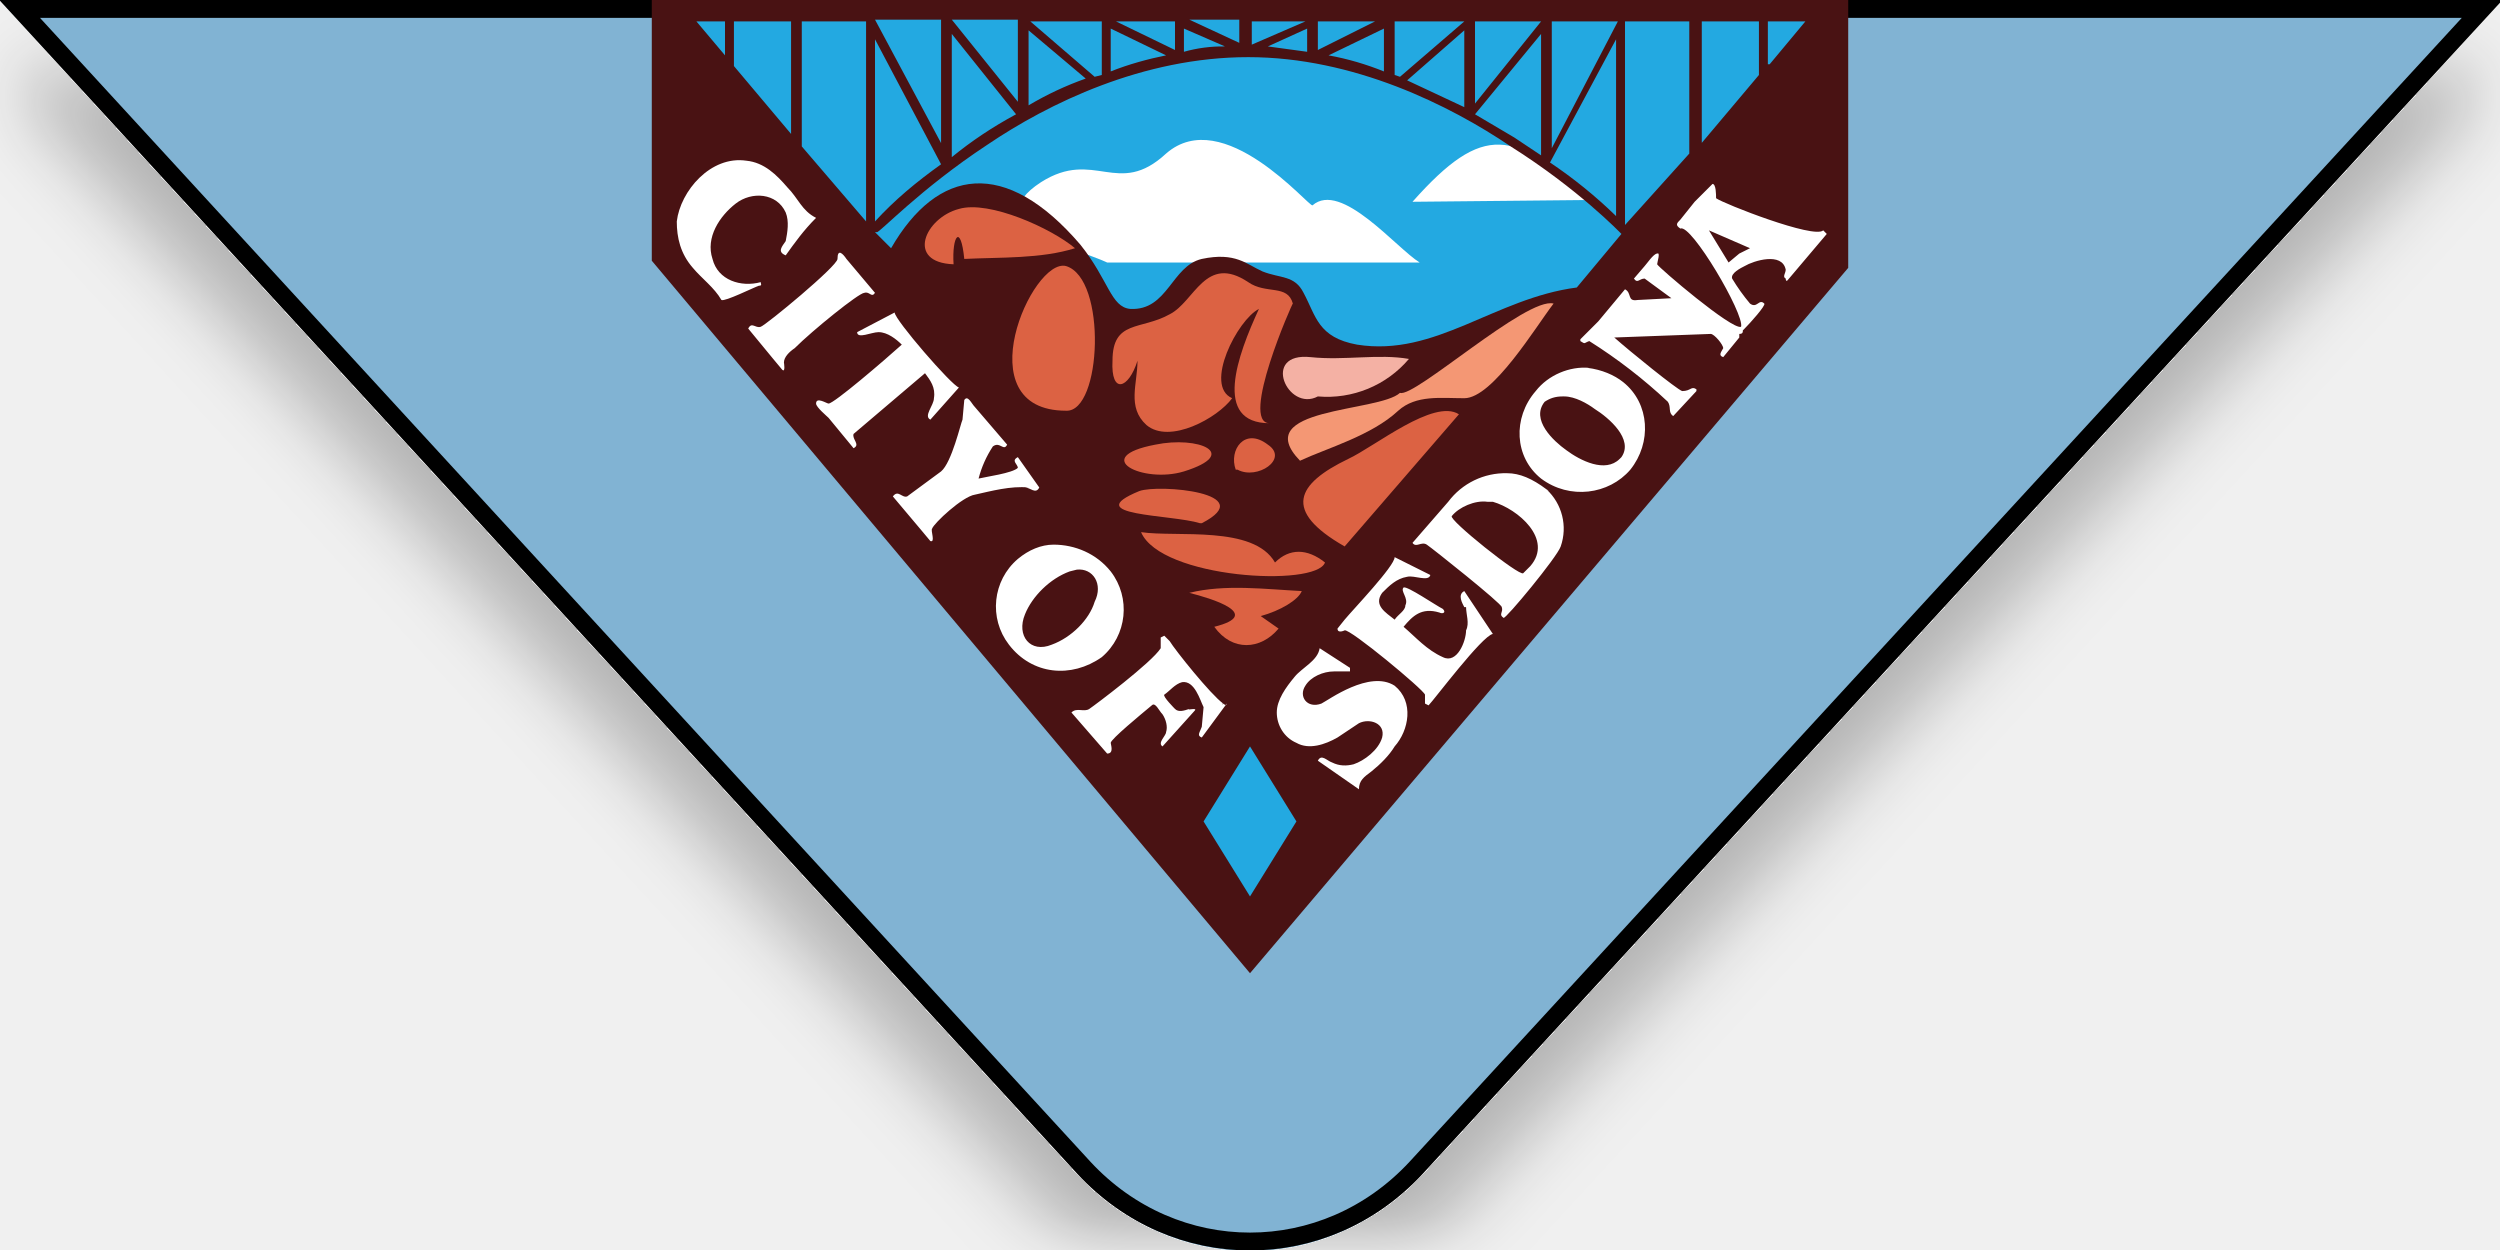
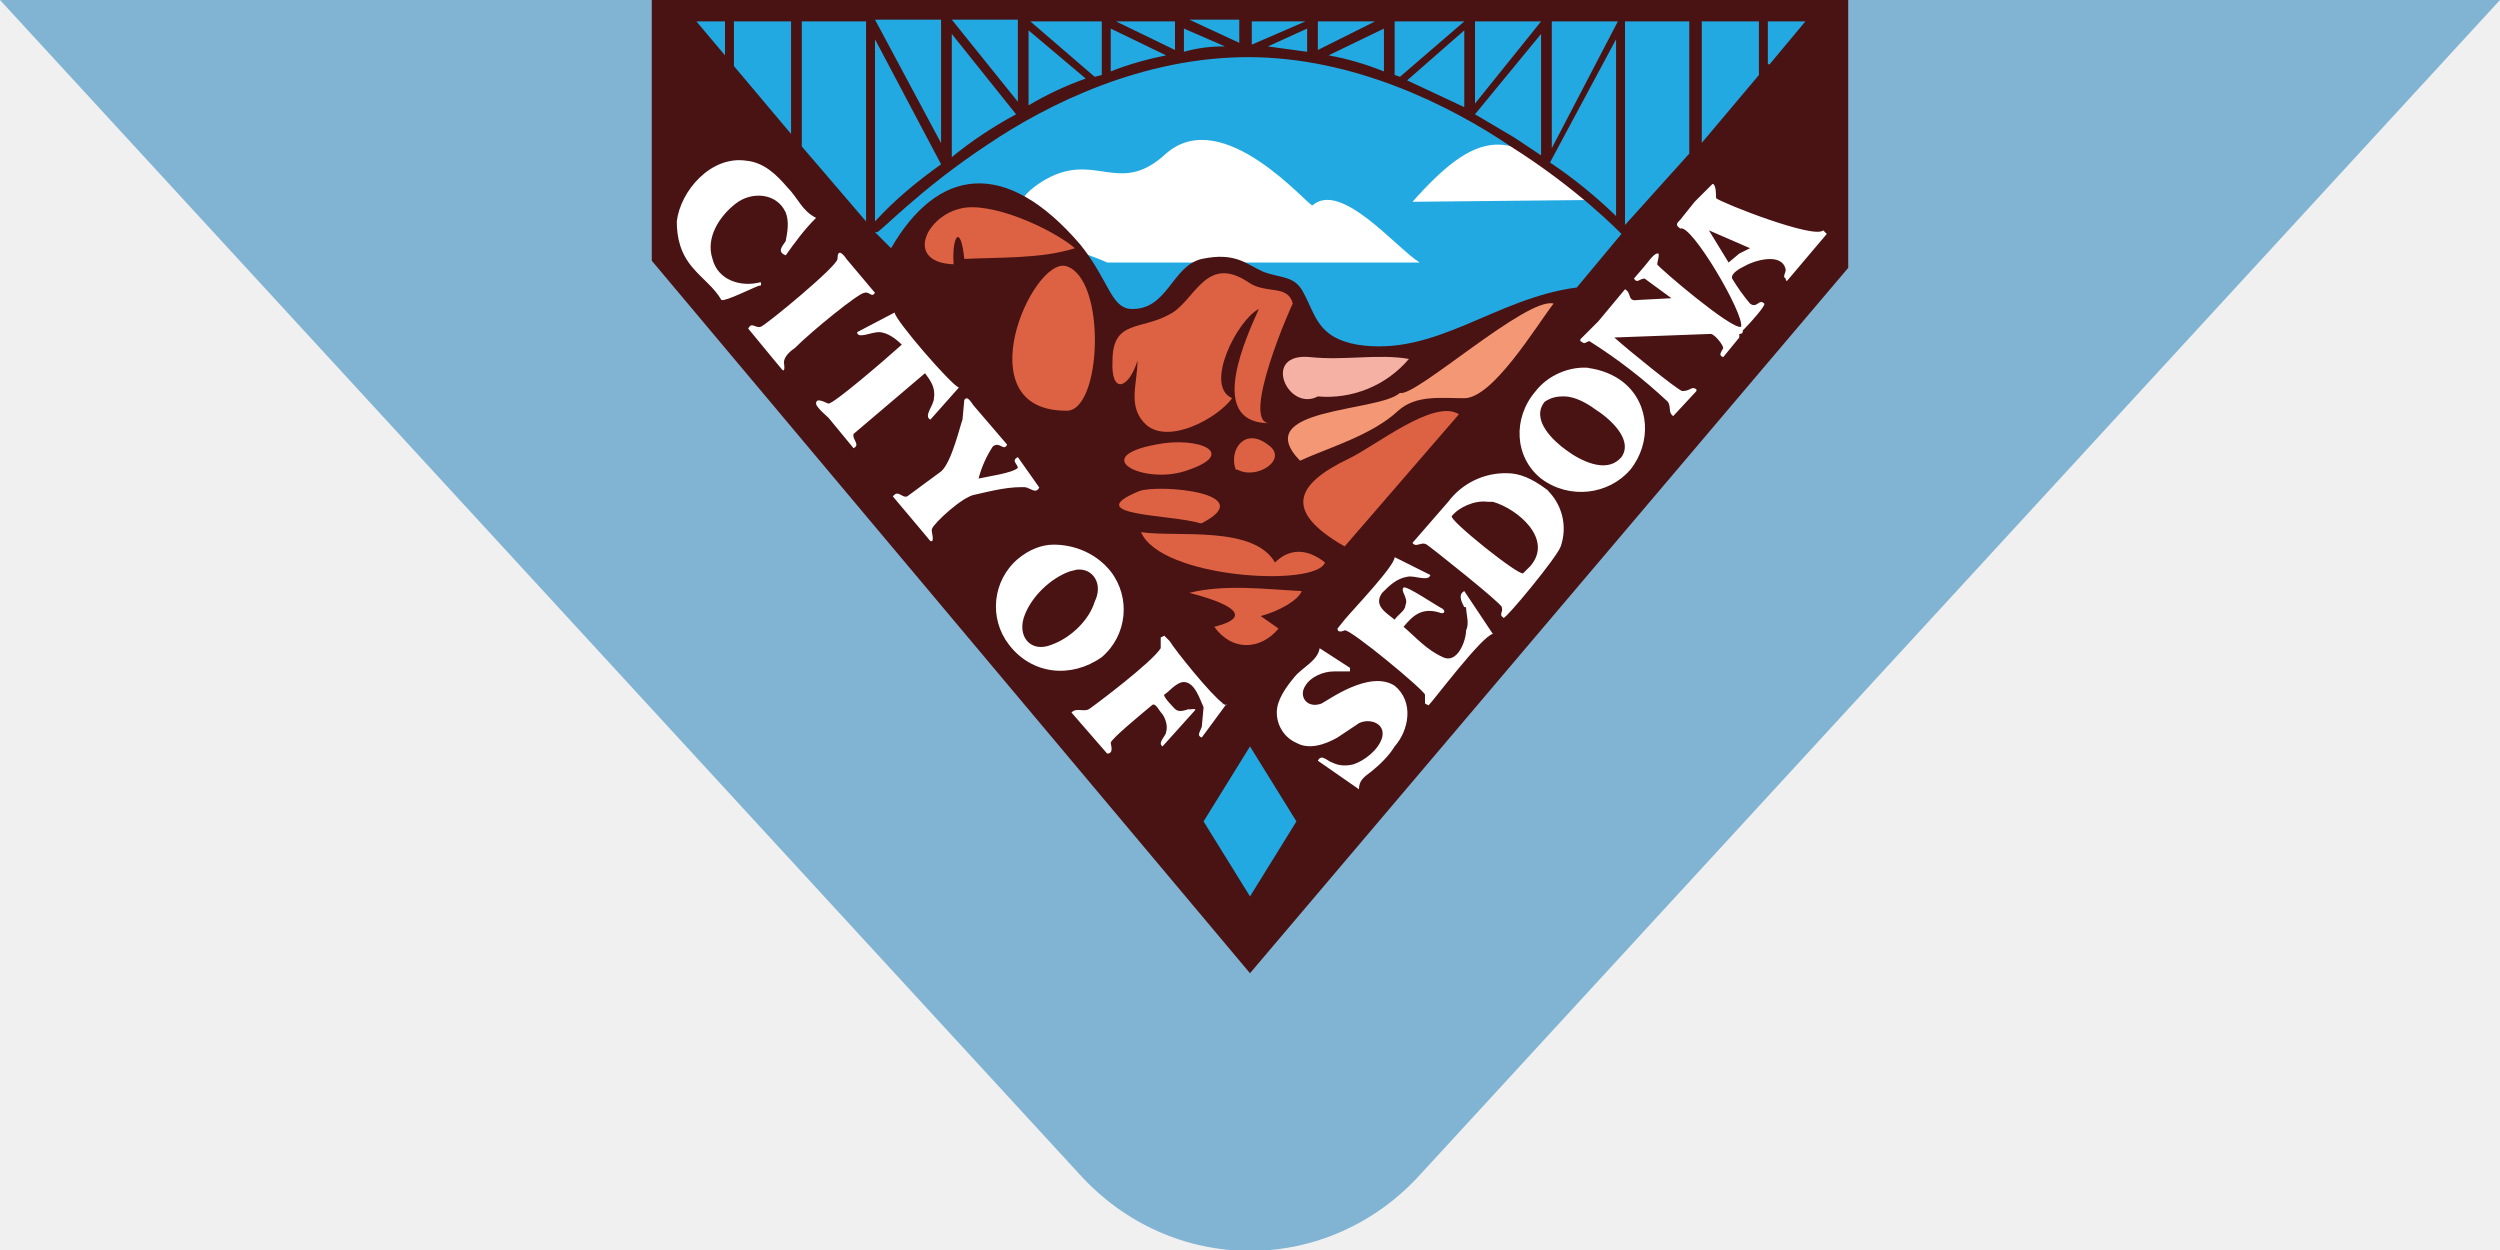
- <svg xmlns="http://www.w3.org/2000/svg" width="140" height="70" viewBox="0 0 140 70" fill="none">
+ <svg xmlns="http://www.w3.org/2000/svg" width="140" height="70" fill="none" viewBox="0 0 140 70">
  <g clip-path="url(#a)">
-     <g filter="url(#b)">
-       <path d="M140 0H0l60.4 65.7c5.2 5.8 14 5.8 19.2 0L140 0Z" fill="#81B3D3" />
-       <path d="M60.7 65.4 1.1.5H139L79.3 65.4c-5.1 5.5-13.5 5.5-18.6 0Z" stroke="#000" />
-     </g>
-     <path d="m37.2.5 32.6 37.9L102.3.7l-65-.2Z" fill="#23A9E1" />
-     <path d="M62 14.7h17.5c-1.3-.8-4.4-4.6-6-3.2-.2.1-5-5.7-8.2-2.9-2.7 2.5-4-.3-7 1.6-3.7 2.4 2 3.7 3.7 4.5Zm27-3.5-9.9.1c4-4.5 5.7-4 10-.1Z" fill="#fff" />
-     <path d="M99 3.6V1.2h2.1l-2 2.4ZM49.1 13c.1.1 2.4-2.4 6.2-4.9 3.4-2.3 8.7-4.9 14.6-4.9s11.3 2.7 14.7 5c3.8 2.4 6.1 4.8 6.2 4.9l-2.5 3c-4.6.6-7.9 3.9-12.3 3.2-2.2-.4-2.3-1.6-3-2.9-.5-1-1.3-.8-2.3-1.2-.9-.4-1.5-1.1-3.4-.7-1.7.4-1.9 2.9-4 2.8-1.1-.1-1.2-1.6-2.8-3.6-4.2-4.9-8-4.3-10.6.2L49 13ZM40.6 1.2v1.9L39 1.2h1.6Zm54.7 0h3.2v3L95.3 8V1.2ZM91 12.6V1.2h3.6v7.4l-3.6 4Zm-.5-10.4v9.9a26.3 26.3 0 0 0-3.7-3l3.7-6.9Zm-4.2-.3v6.8l-1.5-1-2.2-1.3 3.7-4.5ZM82 1.7V6l-3.2-1.5L82 1.7Zm.6-.5h3.7l-3.7 4.6V1.2Zm4.3 0h3.7l-3.7 7.1V1.2Zm-8.9 0h4l-3.6 3.1-.3-.1v-3Zm-.5.4V4c-1-.4-2-.7-3.1-.9l3.1-1.5Zm-4.3 0v1.3L71 2.6l2.2-1Zm-6.9 0 2.3 1a8 8 0 0 0-2.3.3V1.6Zm-4.1 0 3.1 1.5c-1 .2-2.1.5-3.1.9V1.6Zm3.6 1.2-3.3-1.6h3.3v1.6Zm3.6-.4-2.8-1.3h2.8v1.3Zm.7-1.2h3l-3 1.3V1.2Zm3.8 0H77l-3.2 1.6V1.2ZM61.3 4.3l-3.6-3.1h4v3l-.4.1Zm-3.7-2.6 3.2 2.7a18 18 0 0 0-3.2 1.5V1.7Zm-4.3.2 3.6 4.5c-1.3.7-2.5 1.5-3.6 2.4V1.9Zm-4.3.3 3.7 7c-1.4 1-2.6 2-3.7 3.2V2.2Zm3.8 6L49 1.1h3.7v7.1ZM57 5.7l-3.7-4.6H57v4.6ZM44.3 7.5l-3.2-3.8V1.2h3.2v6.3Zm.6-6.3h3.6v11.2l-3.6-4.2v-7ZM36.5 0v14.6L70 54.5 103.5 15V0h-67Z" fill="#491213" />
-     <path d="m67.4 46 2.6-4.2 2.6 4.2-2.6 4.2-2.6-4.2Z" fill="#23A9E1" />
-     <path d="M75.3 30.6c-3.5-2-2.7-3.5.2-4.9 1.5-.7 4.8-3.4 6.2-2.5l-6.4 7.4Zm-2.4 2.5c-2-.1-4.3-.4-6.3.1 1.2.3 4.2 1.2 1.4 1.9 1 1.4 2.6 1.3 3.6.1l-1-.7c1.1-.3 2.1-.9 2.3-1.4Zm1.3-1.6c-1-.8-2-.8-2.8 0-1.2-2.1-5.5-1.4-7.5-1.7 1.1 2.6 9.8 3.1 10.3 1.7Zm-7-2.2c-1.6-.5-6.8-.4-3.4-1.8 1.1-.4 6.8.1 3.5 1.8Zm2-3c-.4-1.1.5-2.4 1.8-1.4 1.2.8-.6 2-1.7 1.4Zm-2.9.1c-2.3.7-5.3-.8-1.6-1.5 2.4-.5 4.8.5 1.6 1.5.1 0 0 0 0 0Zm-2.6-6.2c-.5 1.6-1.5 1.9-1.4 0 0-2.3 1.6-1.7 3.2-2.6 1.4-.7 2-3.4 4.4-1.8 1 .7 2.2.1 2.5 1.2 0-.1-3 6.7-1.3 6.7-3.2 0-1.8-3.8-.6-6.4-1.2.6-3.1 4.3-1.5 5-.8 1.1-3.5 2.6-4.8 1.5-1.1-1-.5-2.3-.5-3.6Zm-4 2.8c-5.7 0-1.9-8.6 0-8.1 2.3.7 2 8.2 0 8.1Zm-6.3-8.2c-2.7-.1-1.6-2.6.3-3.1 1.7-.5 5.2 1.1 6.5 2.2-1.9.6-4.2.5-6.2.6-.2-2-.7-1.3-.6.3Z" fill="#DC6243" />
-     <path d="M72.8 25.8c-2.9-3 4.4-2.7 5.6-3.8.8.3 7.1-5.4 8.6-5-1 1.3-3.4 5.3-5 5.3-1.3 0-2.7-.2-3.7.7-1.5 1.4-4 2.1-5.5 2.8Z" fill="#F49774" />
-     <path d="M73.8 22.2c-1.7.9-3.2-2.5-.4-2.2 1.9.2 3.8-.2 5.5.1a6 6 0 0 1-5.1 2.1Z" fill="#F4B1A4" />
-     <path d="M51.8 20.9c.3.4.6.8.5 1.4 0 .4-.6 1-.2 1.2l1.6-1.8c-.4-.1-3.6-3.8-3.6-4.2L48 18.6c0 .4.8 0 1.2 0 .5 0 1 .4 1.3.7-1 .9-3.8 3.3-4.1 3.3-.1 0-.7-.4-.7 0 0 .2.6.7.7.8l1.4 1.7c.4-.2-.1-.5 0-.8l4-3.4Zm-3.4-4.5c.3-.1.4.3.6 0l-1.6-1.9c-.2-.3-.5-.6-.5 0 0 .4-4 3.7-4.3 3.8-.3.1-.5-.3-.7.1l1.4 1.7.5.6c.2.2.1-.4.1-.4 0-.3.3-.6.6-.8 1-1 3.6-3.1 3.9-3.1Zm-5.8-.6c-1.1.3-2.4-.1-2.7-1.3-.4-1.2.4-2.4 1.3-3.1.9-.7 2.3-.6 2.8.5.2.5.1 1.1 0 1.6-.2.3-.5.6 0 .8.5-.7 1-1.4 1.7-2.1-.8-.4-1-1.1-1.6-1.7-.6-.7-1.3-1.4-2.3-1.5-2-.3-3.7 1.7-3.9 3.4 0 .9.2 1.8.9 2.6.5.6 1.2 1.1 1.6 1.8.2.1 1.8-.7 2.1-.8.2 0 .1-.1.1-.2 0 0-.5.2 0 0Zm25.9 23.6c-.7-.5-2.7-3-3-3.5l-.3-.3-.2.1v.6c-.5.8-3.7 3.2-4 3.4-.3.2-.7-.1-1 .2l2 2.3c.4 0 .2-.5.2-.6 0-.2 1.7-1.6 2.3-2.1.2-.2.4.3.6.5.2.3.3.7.2 1 0 .2-.5.6-.2.8l1.8-2c.2-.2-.5 0-.3-.1-.3.1-.6.2-.8 0 0 0-.7-.7-.6-.8.3-.2.6-.6 1-.7.7-.1 1 1 1.2 1.4l-.1 1.1c-.1.3-.3.5 0 .6l1.4-1.9c0 .1-.1.1-.2 0 0 .1-.1 0 0 0ZM59 30.5c-.7 0-1.4.3-2 .8a3.5 3.5 0 0 0-.5 4.8c1.3 1.7 3.5 1.9 5.2.7a3.5 3.5 0 0 0 .5-4.8c-.8-1-2-1.5-3.2-1.5Zm1.3 1.4c.9-.1 1.5.8 1 1.8-.3 1-1.3 2-2.4 2.4-1.2.5-2-.5-1.5-1.7.4-1 1.4-2 2.5-2.4l.4-.1Zm-2.9-4.6c.3 0 .6.4.8 0L57 25.6c-.4.2 0 .4 0 .6-.3.3-1.8.5-2.2.6a6 6 0 0 1 .8-1.8c.4-.3.6.3.8-.1l-1.8-2.1c-.2-.2-.4-.7-.6-.4l-.1 1.1c-.1.2-.6 2.4-1.2 2.9l-1.9 1.4c-.3.1-.5-.4-.8 0l1.6 1.9.5.6c.3.1 0-.6.1-.7.1-.3 1.7-1.8 2.4-1.9.9-.2 2-.5 3-.4.2 0-.2 0 0 0ZM82.1 34c0 .4.2.9 0 1.3 0 .6-.5 1.9-1.3 1.5-.9-.4-1.5-1.1-2.2-1.7.5-.6 1-1.1 2-.8.2.1.4 0 .2-.2-.4-.2-2-1.3-2.2-1.2-.2.2.3.6.1 1 0 .3-.4.5-.6.8-.5-.4-1.2-.8-.7-1.5.4-.4.8-.8 1.4-.9.4-.1 1.2.3 1.3-.1l-2-1c0 .5-2.3 2.9-2.8 3.5l-.4.5c0 .3.4.1.4.1.3-.1 4.4 3.3 4.5 3.6v.5l.2.1c.3-.3 3-3.9 3.6-4L82 33.1c-.4.2-.1.7 0 .9Zm-4 4.4c-1.4-.9-3.7.8-4.1 1-.8.3-1.3-.4-.9-1 .3-.5 1-.8 1.6-.8h.9v-.2l-1.7-1.1c-.1.7-1 1.1-1.4 1.6-.5.6-1 1.3-1 2s.4 1.4 1.1 1.7c.7.4 1.6.1 2.3-.3l1.2-.8c.6-.3 1.5 0 1.3.8-.2.7-1 1.3-1.6 1.5-.4.1-.8.1-1.2-.1-.3-.1-.6-.5-.8-.1l2.3 1.6c0-.5.3-.7.7-1 .5-.4 1-.9 1.3-1.4.8-.9 1.1-2.5 0-3.4Zm17.8-28.1c0 .1 0 .1 0 0l-1 1-.8 1c-.2.2-.3.3 0 .5.6-.3 3.6 4.8 3.4 5.5-.5.2-4.6-3.3-4.7-3.5 0-.1.2-.7 0-.6-.2 0-.6.6-.7.7l-.6.7c.2.3.3 0 .6 0l1.5 1.1-1.9.1c-.6.1-.3-.4-.7-.6L89.5 18l-1 1v.1c.3.2.2.1.5 0a29 29 0 0 1 4.4 3.4c.2.3 0 .6.3.8l1.3-1.4v-.1c-.3-.2-.3.1-.8.1-.3-.1-2.9-2.2-3.8-3l5.4-.2c.2 0 .7.6.7.8-.1.2-.3.4 0 .5l.9-1.1v-.2c.2 0 .2-.1.2-.2l.1-.1c.3-.3 1.2-1.3 1.1-1.4-.3-.3-.4.3-.8 0a11 11 0 0 1-1-1.4c-.1-.3.5-.6.7-.7.5-.3 2.1-.8 2.3.2 0 .2-.2.4 0 .5 0 0 0 .2.1.1l2.2-2.6-.2-.2c-.5.5-5.6-1.5-6-1.8 0-.2 0-.8-.2-.8Zm-.2 2.6 2.3 1-.6.3-.6.5-1.1-1.8ZM89 20.6c-1.1-.1-2.3.4-3 1.3-1.3 1.5-1.2 3.7.3 4.9 1.6 1.2 3.8.9 5-.5 1.2-1.5 1.1-3.7-.4-4.9-.5-.4-1.2-.7-2-.8Zm-1.4 1.6c.6 0 1.3.4 1.7.7.8.5 2.2 1.7 1.5 2.7l-.1.1c-.8.8-2.2.1-3-.5-.7-.5-2-1.7-1.2-2.7.3-.2.6-.3 1-.3Zm-3.2 4.3a4 4 0 0 0-3.3 1.6l-2 2.3c.2.3.5-.1.8.1.3.2 4.2 3.3 4.2 3.5.1.3-.2.4.1.6.1.1 3-3.4 3.2-4a3 3 0 0 0-.8-3.2c.1.1.2.1 0 0-.8-.6-1.5-.9-2.2-.9Zm-1.1 1.6h.3c1.4.4 3.4 2.1 2.1 3.6l-.4.4c-.2.2-4.2-3-4-3.2.4-.5 1.3-.9 2-.8Z" fill="#fff" />
+     <path fill="#81B3D3" d="M140 0H0l60.4 65.7c5.2 5.8 14 5.8 19.2 0L140 0Z" />
+     <path fill="#23A9E1" d="m37.2.5 32.6 37.9L102.3.7l-65-.2Z" />
+     <path fill="#fff" d="M62 14.7h17.5c-1.3-.8-4.4-4.6-6-3.2-.2.1-5-5.7-8.2-2.9-2.7 2.5-4-.3-7 1.6-3.7 2.4 2 3.7 3.7 4.5Zm27-3.5-9.9.1c4-4.5 5.7-4 10-.1Z" />
+     <path fill="#491213" d="M99 3.6V1.2h2.1l-2 2.4ZM49.1 13c.1.1 2.4-2.4 6.2-4.9 3.4-2.3 8.7-4.9 14.6-4.9s11.3 2.7 14.7 5c3.8 2.4 6.1 4.8 6.2 4.9l-2.5 3c-4.6.6-7.9 3.9-12.3 3.2-2.2-.4-2.3-1.6-3-2.9-.5-1-1.3-.8-2.3-1.2-.9-.4-1.5-1.1-3.4-.7-1.7.4-1.9 2.9-4 2.8-1.1-.1-1.2-1.6-2.8-3.6-4.2-4.9-8-4.3-10.6.2L49 13ZM40.6 1.2v1.9L39 1.2h1.6Zm54.7 0h3.2v3L95.3 8V1.2ZM91 12.6V1.2h3.6v7.4l-3.6 4Zm-.5-10.4v9.9a26.3 26.3 0 0 0-3.7-3l3.7-6.9Zm-4.2-.3v6.8l-1.5-1-2.2-1.3 3.7-4.5ZM82 1.7V6l-3.2-1.5L82 1.7Zm.6-.5h3.7l-3.7 4.6V1.2Zm4.3 0h3.7l-3.7 7.1V1.2Zm-8.9 0h4l-3.6 3.1-.3-.1v-3Zm-.5.4V4c-1-.4-2-.7-3.1-.9l3.1-1.5Zm-4.3 0v1.3L71 2.6l2.2-1Zm-6.9 0 2.3 1a8 8 0 0 0-2.3.3V1.6Zm-4.1 0 3.1 1.5c-1 .2-2.1.5-3.1.9V1.6Zm3.6 1.2-3.3-1.6h3.3v1.6Zm3.6-.4-2.8-1.3h2.8v1.3Zm.7-1.2h3l-3 1.3V1.2Zm3.8 0H77l-3.2 1.6V1.2ZM61.3 4.3l-3.6-3.1h4v3l-.4.1Zm-3.7-2.6 3.2 2.7a18 18 0 0 0-3.2 1.5V1.7Zm-4.3.2 3.6 4.5c-1.3.7-2.5 1.5-3.6 2.4V1.9Zm-4.3.3 3.7 7c-1.4 1-2.6 2-3.7 3.2V2.2Zm3.8 6L49 1.1h3.7v7.1ZM57 5.7l-3.7-4.6H57v4.6ZM44.3 7.5l-3.2-3.8V1.2h3.2v6.3Zm.6-6.3h3.6v11.2l-3.6-4.2v-7ZM36.5 0v14.6L70 54.5 103.5 15V0h-67Z" />
+     <path fill="#23A9E1" d="m67.4 46 2.6-4.2 2.6 4.2-2.6 4.2-2.6-4.2Z" />
+     <path fill="#DC6243" d="M75.3 30.6c-3.5-2-2.7-3.5.2-4.9 1.5-.7 4.8-3.4 6.2-2.5l-6.4 7.4Zm-2.4 2.5c-2-.1-4.3-.4-6.3.1 1.2.3 4.2 1.2 1.4 1.9 1 1.4 2.6 1.3 3.6.1l-1-.7c1.1-.3 2.1-.9 2.3-1.4Zm1.3-1.6c-1-.8-2-.8-2.8 0-1.2-2.1-5.5-1.4-7.5-1.7 1.1 2.6 9.8 3.1 10.3 1.7Zm-7-2.2c-1.6-.5-6.8-.4-3.4-1.8 1.1-.4 6.8.1 3.5 1.8Zm2-3c-.4-1.1.5-2.4 1.8-1.4 1.2.8-.6 2-1.7 1.4Zm-2.9.1c-2.3.7-5.3-.8-1.6-1.5 2.4-.5 4.8.5 1.6 1.5.1 0 0 0 0 0Zm-2.6-6.2c-.5 1.6-1.5 1.9-1.4 0 0-2.3 1.6-1.7 3.2-2.6 1.4-.7 2-3.4 4.4-1.8 1 .7 2.2.1 2.5 1.2 0-.1-3 6.7-1.3 6.7-3.2 0-1.8-3.8-.6-6.4-1.2.6-3.1 4.3-1.5 5-.8 1.1-3.5 2.6-4.8 1.5-1.1-1-.5-2.3-.5-3.6Zm-4 2.8c-5.7 0-1.9-8.6 0-8.1 2.3.7 2 8.2 0 8.1Zm-6.3-8.2c-2.7-.1-1.6-2.6.3-3.1 1.7-.5 5.2 1.1 6.5 2.2-1.9.6-4.2.5-6.2.6-.2-2-.7-1.3-.6.3Z" />
+     <path fill="#F49774" d="M72.8 25.8c-2.9-3 4.4-2.7 5.6-3.8.8.3 7.1-5.4 8.6-5-1 1.3-3.4 5.3-5 5.3-1.3 0-2.7-.2-3.7.7-1.5 1.4-4 2.1-5.5 2.8Z" />
+     <path fill="#F4B1A4" d="M73.8 22.2c-1.7.9-3.2-2.5-.4-2.2 1.9.2 3.8-.2 5.5.1a6 6 0 0 1-5.1 2.1Z" />
+     <path fill="#fff" d="M51.8 20.9c.3.4.6.8.5 1.4 0 .4-.6 1-.2 1.2l1.6-1.8c-.4-.1-3.6-3.8-3.6-4.2L48 18.6c0 .4.8 0 1.2 0 .5 0 1 .4 1.3.7-1 .9-3.8 3.3-4.1 3.3-.1 0-.7-.4-.7 0 0 .2.6.7.7.8l1.4 1.7c.4-.2-.1-.5 0-.8l4-3.4Zm-3.4-4.5c.3-.1.4.3.6 0l-1.6-1.9c-.2-.3-.5-.6-.5 0 0 .4-4 3.7-4.3 3.8-.3.1-.5-.3-.7.1l1.4 1.7.5.6c.2.2.1-.4.1-.4 0-.3.3-.6.6-.8 1-1 3.6-3.1 3.9-3.1Zm-5.8-.6c-1.1.3-2.4-.1-2.7-1.3-.4-1.2.4-2.4 1.3-3.1.9-.7 2.3-.6 2.8.5.2.5.1 1.1 0 1.6-.2.3-.5.6 0 .8.5-.7 1-1.4 1.7-2.1-.8-.4-1-1.1-1.6-1.7-.6-.7-1.3-1.4-2.3-1.5-2-.3-3.7 1.7-3.9 3.4 0 .9.2 1.8.9 2.6.5.6 1.2 1.1 1.6 1.8.2.1 1.8-.7 2.1-.8.2 0 .1-.1.1-.2 0 0-.5.2 0 0Zm25.9 23.6c-.7-.5-2.7-3-3-3.5l-.3-.3-.2.1v.6c-.5.8-3.7 3.2-4 3.4-.3.2-.7-.1-1 .2l2 2.3c.4 0 .2-.5.2-.6 0-.2 1.7-1.6 2.3-2.1.2-.2.4.3.6.5.2.3.3.7.2 1 0 .2-.5.6-.2.8l1.8-2c.2-.2-.5 0-.3-.1-.3.1-.6.2-.8 0 0 0-.7-.7-.6-.8.3-.2.6-.6 1-.7.7-.1 1 1 1.2 1.4l-.1 1.1c-.1.3-.3.5 0 .6l1.4-1.9c0 .1-.1.1-.2 0 0 .1-.1 0 0 0ZM59 30.5c-.7 0-1.4.3-2 .8a3.5 3.5 0 0 0-.5 4.8c1.3 1.7 3.5 1.9 5.2.7a3.5 3.5 0 0 0 .5-4.8c-.8-1-2-1.5-3.2-1.5Zm1.3 1.4c.9-.1 1.5.8 1 1.8-.3 1-1.3 2-2.4 2.4-1.2.5-2-.5-1.5-1.7.4-1 1.4-2 2.5-2.4l.4-.1Zm-2.9-4.6c.3 0 .6.4.8 0L57 25.6c-.4.2 0 .4 0 .6-.3.3-1.8.5-2.2.6a6 6 0 0 1 .8-1.8c.4-.3.6.3.8-.1l-1.8-2.1c-.2-.2-.4-.7-.6-.4l-.1 1.1c-.1.2-.6 2.4-1.2 2.9l-1.9 1.4c-.3.1-.5-.4-.8 0l1.6 1.9.5.6c.3.1 0-.6.1-.7.1-.3 1.7-1.8 2.4-1.9.9-.2 2-.5 3-.4.2 0-.2 0 0 0ZM82.1 34c0 .4.2.9 0 1.3 0 .6-.5 1.9-1.3 1.5-.9-.4-1.5-1.1-2.2-1.7.5-.6 1-1.1 2-.8.2.1.4 0 .2-.2-.4-.2-2-1.3-2.2-1.2-.2.2.3.6.1 1 0 .3-.4.5-.6.8-.5-.4-1.2-.8-.7-1.5.4-.4.8-.8 1.4-.9.4-.1 1.2.3 1.3-.1l-2-1c0 .5-2.3 2.9-2.8 3.5l-.4.5c0 .3.4.1.4.1.3-.1 4.4 3.3 4.5 3.6v.5l.2.1c.3-.3 3-3.9 3.6-4L82 33.1c-.4.2-.1.7 0 .9Zm-4 4.4c-1.4-.9-3.7.8-4.1 1-.8.3-1.3-.4-.9-1 .3-.5 1-.8 1.6-.8h.9v-.2l-1.7-1.1c-.1.7-1 1.1-1.4 1.6-.5.6-1 1.3-1 2s.4 1.4 1.1 1.7c.7.4 1.6.1 2.3-.3l1.2-.8c.6-.3 1.5 0 1.3.8-.2.7-1 1.3-1.6 1.5-.4.1-.8.1-1.2-.1-.3-.1-.6-.5-.8-.1l2.3 1.6c0-.5.3-.7.7-1 .5-.4 1-.9 1.3-1.4.8-.9 1.1-2.5 0-3.4Zm17.8-28.1c0 .1 0 .1 0 0l-1 1-.8 1c-.2.2-.3.3 0 .5.6-.3 3.6 4.8 3.4 5.5-.5.2-4.6-3.3-4.7-3.5 0-.1.2-.7 0-.6-.2 0-.6.6-.7.7l-.6.7c.2.3.3 0 .6 0l1.5 1.1-1.9.1c-.6.1-.3-.4-.7-.6L89.5 18l-1 1v.1c.3.2.2.1.5 0a29 29 0 0 1 4.4 3.4c.2.3 0 .6.3.8l1.3-1.4v-.1c-.3-.2-.3.1-.8.1-.3-.1-2.9-2.2-3.8-3l5.4-.2c.2 0 .7.6.7.8-.1.2-.3.4 0 .5l.9-1.1v-.2c.2 0 .2-.1.2-.2l.1-.1c.3-.3 1.2-1.3 1.1-1.4-.3-.3-.4.3-.8 0a11 11 0 0 1-1-1.4c-.1-.3.5-.6.7-.7.5-.3 2.1-.8 2.3.2 0 .2-.2.4 0 .5 0 0 0 .2.1.1l2.2-2.6-.2-.2c-.5.5-5.6-1.5-6-1.8 0-.2 0-.8-.2-.8Zm-.2 2.6 2.3 1-.6.3-.6.5-1.1-1.8ZM89 20.6c-1.1-.1-2.3.4-3 1.3-1.3 1.5-1.2 3.7.3 4.9 1.6 1.2 3.8.9 5-.5 1.2-1.5 1.1-3.7-.4-4.9-.5-.4-1.2-.7-2-.8Zm-1.4 1.6c.6 0 1.3.4 1.7.7.8.5 2.2 1.7 1.5 2.7l-.1.1c-.8.8-2.2.1-3-.5-.7-.5-2-1.7-1.2-2.7.3-.2.6-.3 1-.3Zm-3.2 4.3a4 4 0 0 0-3.3 1.6l-2 2.3c.2.3.5-.1.8.1.3.2 4.2 3.3 4.2 3.5.1.3-.2.4.1.6.1.1 3-3.4 3.2-4a3 3 0 0 0-.8-3.2c.1.1.2.1 0 0-.8-.6-1.5-.9-2.2-.9Zm-1.1 1.6h.3c1.4.4 3.4 2.1 2.1 3.6l-.4.4c-.2.2-4.2-3-4-3.2.4-.5 1.3-.9 2-.8Z" />
  </g>
  <defs>
    <clipPath id="a">
      <path fill="#fff" d="M0 0h140v70H0z" />
    </clipPath>
-     <filter id="b" x="-4" y="0" width="148" height="78" filterUnits="userSpaceOnUse" color-interpolation-filters="sRGB">
-       <feFlood flood-opacity="0" result="BackgroundImageFix" />
-       <feColorMatrix in="SourceAlpha" values="0 0 0 0 0 0 0 0 0 0 0 0 0 0 0 0 0 0 127 0" result="hardAlpha" />
-       <feOffset dy="4" />
-       <feGaussianBlur stdDeviation="2" />
-       <feComposite in2="hardAlpha" operator="out" />
-       <feColorMatrix values="0 0 0 0 0 0 0 0 0 0 0 0 0 0 0 0 0 0 0.25 0" />
-       <feBlend in2="BackgroundImageFix" result="effect1_dropShadow_116937_129" />
-       <feBlend in="SourceGraphic" in2="effect1_dropShadow_116937_129" result="shape" />
-     </filter>
  </defs>
</svg>
